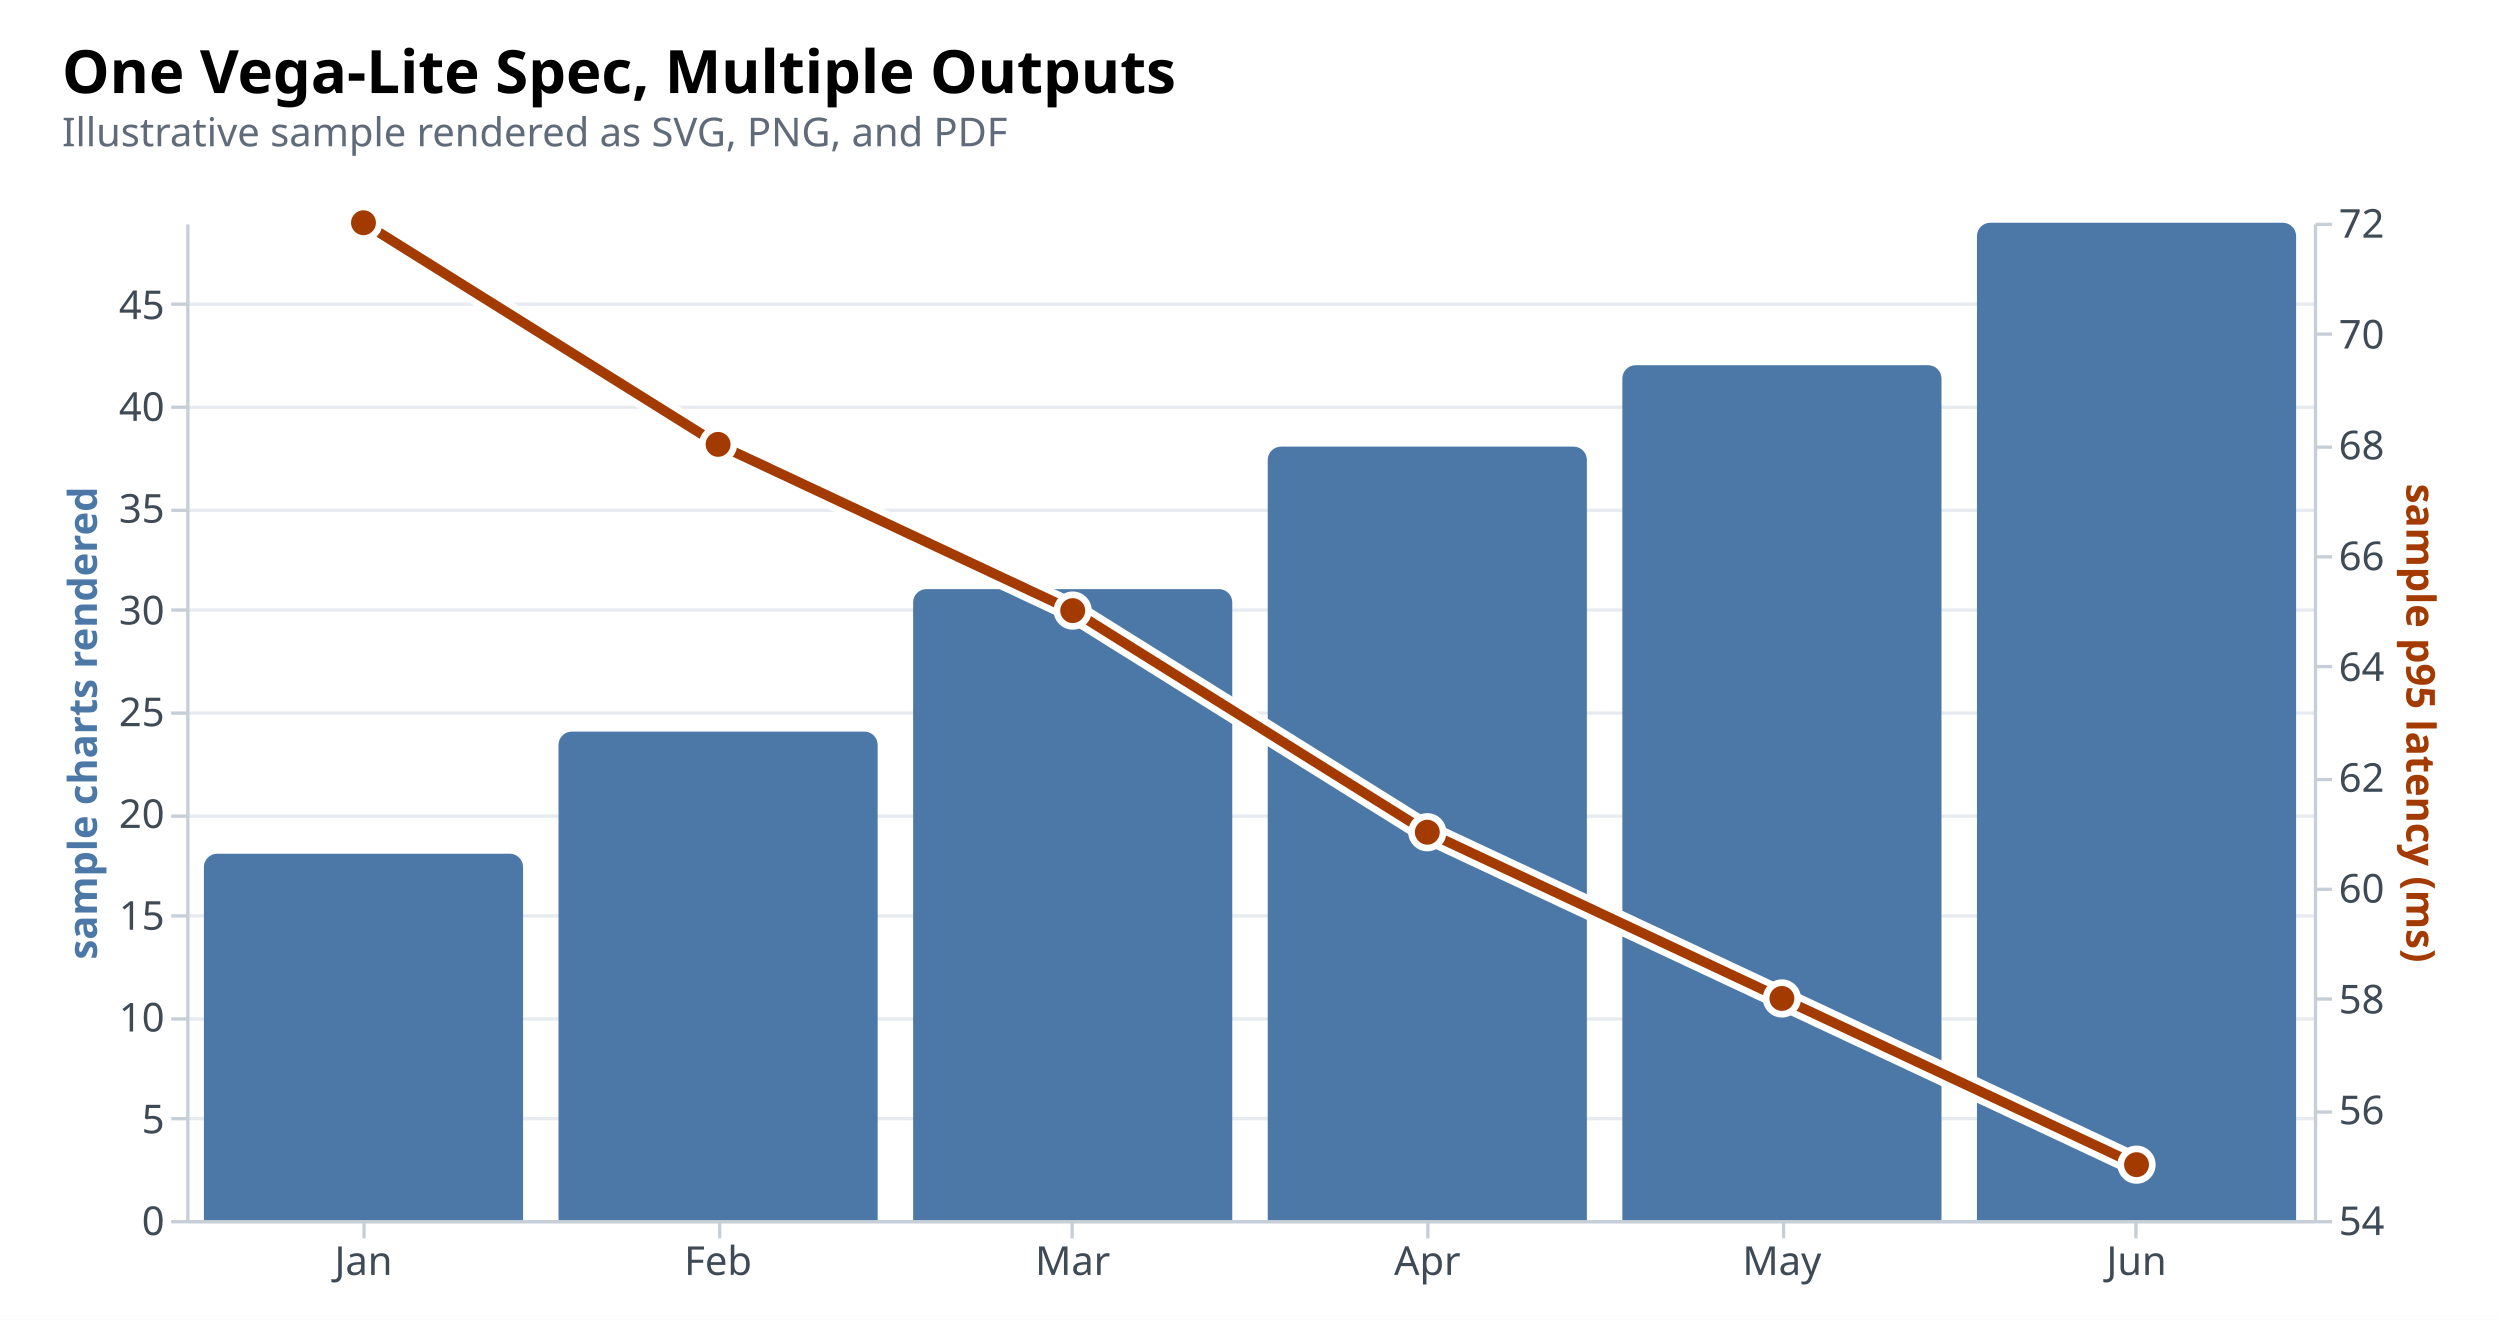
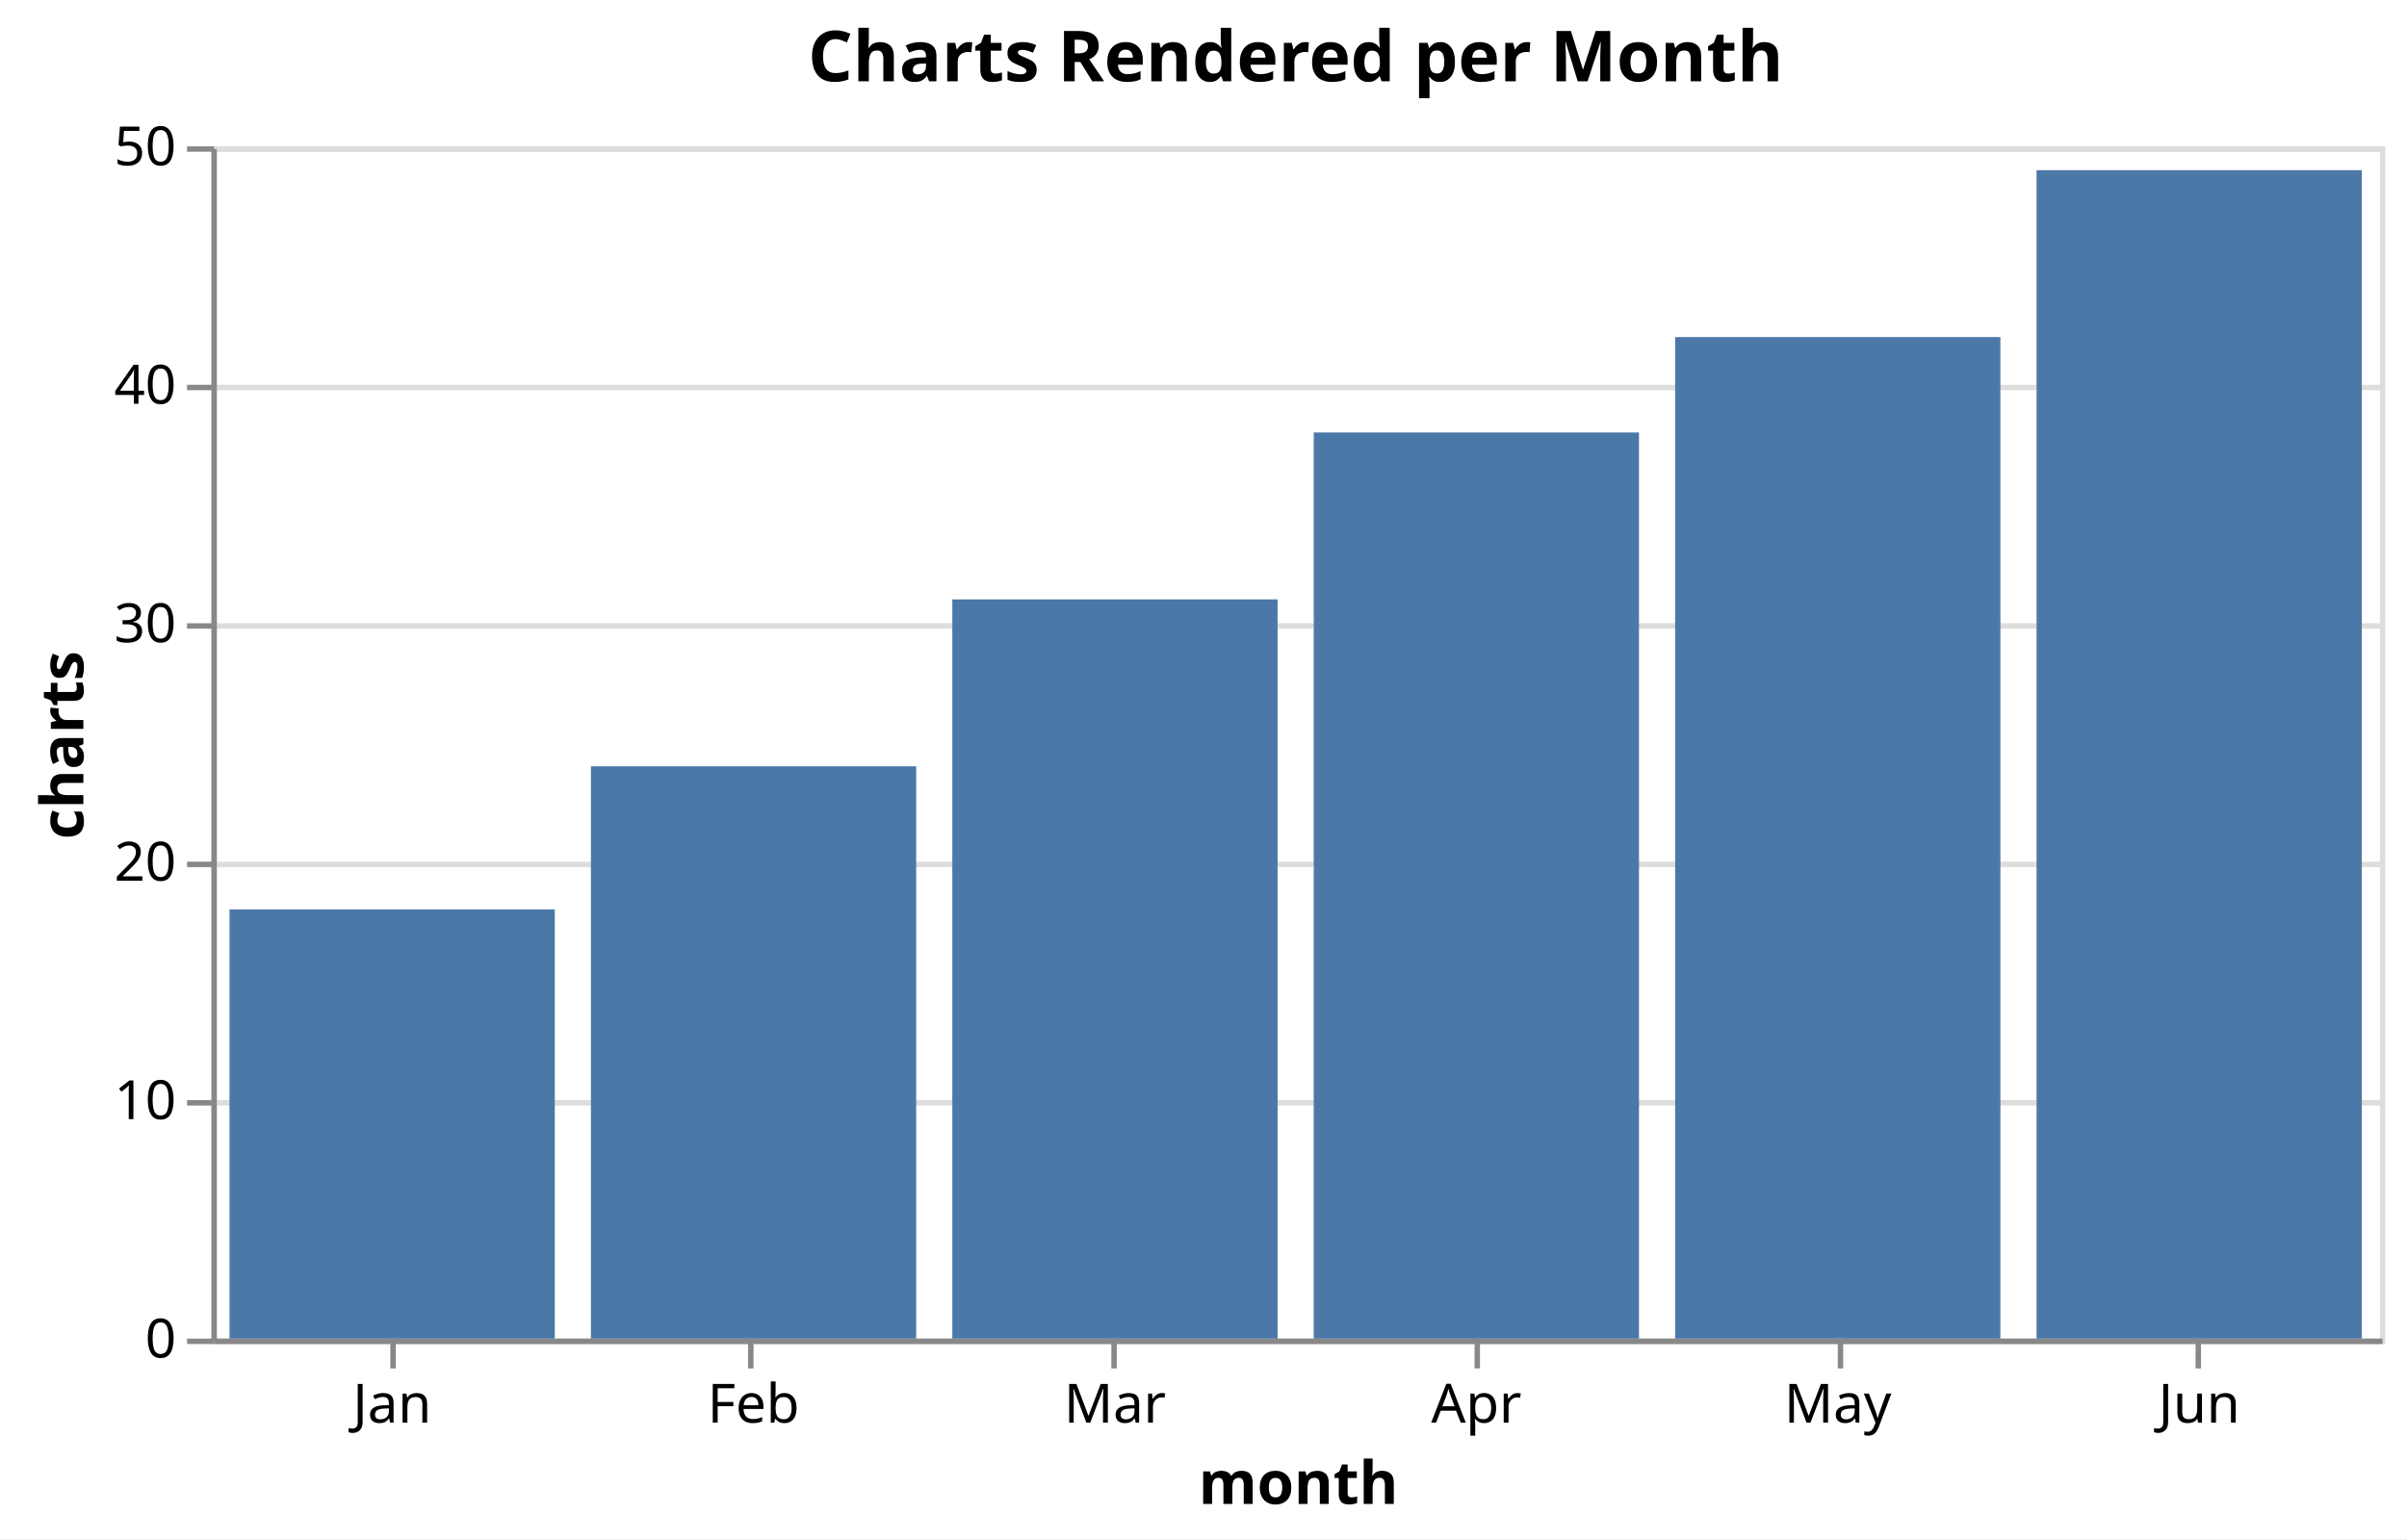
- <svg xmlns="http://www.w3.org/2000/svg" version="1.1" class="marks" width="752" height="397" viewBox="0 0 752 397">
-   <rect width="752" height="397" fill="white" />
-   <g fill="none" stroke-miterlimit="10" transform="translate(56,67)">
+ <svg xmlns="http://www.w3.org/2000/svg" version="1.1" class="marks" width="444" height="284" viewBox="0 0 444 284">
+   <rect width="444" height="284" fill="white" />
+   <g fill="none" stroke-miterlimit="10" transform="translate(39,27)">
    <g class="mark-group role-frame root" role="graphics-object" aria-roledescription="group mark container">
      <g transform="translate(0,0)">
-         <path class="background" aria-hidden="true" d="M0,0h640v300h-640Z" />
+         <path class="background" aria-hidden="true" d="M0.5,0.5h400v220h-400Z" stroke="#ddd" />
        <g>
          <g class="mark-group role-axis" aria-hidden="true">
            <g transform="translate(0.5,0.5)">
              <path class="background" aria-hidden="true" d="M0,0h0v0h0Z" pointer-events="none" />
              <g>
                <g class="mark-rule role-axis-grid" pointer-events="none">
-                   <line transform="translate(0,300)" x2="640" y2="0" stroke="#e7ebf0" stroke-width="1" opacity="1" />
-                   <line transform="translate(0,269)" x2="640" y2="0" stroke="#e7ebf0" stroke-width="1" opacity="1" />
-                   <line transform="translate(0,239)" x2="640" y2="0" stroke="#e7ebf0" stroke-width="1" opacity="1" />
-                   <line transform="translate(0,208)" x2="640" y2="0" stroke="#e7ebf0" stroke-width="1" opacity="1" />
-                   <line transform="translate(0,178)" x2="640" y2="0" stroke="#e7ebf0" stroke-width="1" opacity="1" />
-                   <line transform="translate(0,147)" x2="640" y2="0" stroke="#e7ebf0" stroke-width="1" opacity="1" />
-                   <line transform="translate(0,116)" x2="640" y2="0" stroke="#e7ebf0" stroke-width="1" opacity="1" />
-                   <line transform="translate(0,86)" x2="640" y2="0" stroke="#e7ebf0" stroke-width="1" opacity="1" />
-                   <line transform="translate(0,55)" x2="640" y2="0" stroke="#e7ebf0" stroke-width="1" opacity="1" />
-                   <line transform="translate(0,24)" x2="640" y2="0" stroke="#e7ebf0" stroke-width="1" opacity="1" />
+                   <line transform="translate(0,220)" x2="400" y2="0" stroke="#ddd" stroke-width="1" opacity="1" />
+                   <line transform="translate(0,176)" x2="400" y2="0" stroke="#ddd" stroke-width="1" opacity="1" />
+                   <line transform="translate(0,132)" x2="400" y2="0" stroke="#ddd" stroke-width="1" opacity="1" />
+                   <line transform="translate(0,88)" x2="400" y2="0" stroke="#ddd" stroke-width="1" opacity="1" />
+                   <line transform="translate(0,44)" x2="400" y2="0" stroke="#ddd" stroke-width="1" opacity="1" />
+                   <line transform="translate(0,0)" x2="400" y2="0" stroke="#ddd" stroke-width="1" opacity="1" />
                </g>
              </g>
              <path class="foreground" aria-hidden="true" d="" pointer-events="none" display="none" />
            </g>
          </g>
-           <g class="mark-group role-axis" role="graphics-symbol" aria-roledescription="axis" aria-label="X-axis for a discrete scale with 6 values: Jan, Feb, Mar, Apr, May, Jun">
-             <g transform="translate(0.5,300.5)">
+           <g class="mark-group role-axis" role="graphics-symbol" aria-roledescription="axis" aria-label="X-axis titled 'month' for a discrete scale with 6 values: Jan, Feb, Mar, Apr, May, Jun">
+             <g transform="translate(0.5,220.5)">
              <path class="background" aria-hidden="true" d="M0,0h0v0h0Z" pointer-events="none" />
              <g>
                <g class="mark-rule role-axis-tick" pointer-events="none">
-                   <line transform="translate(53,0)" x2="0" y2="5" stroke="#c6ced8" stroke-width="1" opacity="1" />
-                   <line transform="translate(160,0)" x2="0" y2="5" stroke="#c6ced8" stroke-width="1" opacity="1" />
-                   <line transform="translate(266,0)" x2="0" y2="5" stroke="#c6ced8" stroke-width="1" opacity="1" />
-                   <line transform="translate(373,0)" x2="0" y2="5" stroke="#c6ced8" stroke-width="1" opacity="1" />
-                   <line transform="translate(480,0)" x2="0" y2="5" stroke="#c6ced8" stroke-width="1" opacity="1" />
-                   <line transform="translate(586,0)" x2="0" y2="5" stroke="#c6ced8" stroke-width="1" opacity="1" />
+                   <line transform="translate(33,0)" x2="0" y2="5" stroke="#888" stroke-width="1" opacity="1" />
+                   <line transform="translate(99,0)" x2="0" y2="5" stroke="#888" stroke-width="1" opacity="1" />
+                   <line transform="translate(166,0)" x2="0" y2="5" stroke="#888" stroke-width="1" opacity="1" />
+                   <line transform="translate(233,0)" x2="0" y2="5" stroke="#888" stroke-width="1" opacity="1" />
+                   <line transform="translate(300,0)" x2="0" y2="5" stroke="#888" stroke-width="1" opacity="1" />
+                   <line transform="translate(366,0)" x2="0" y2="5" stroke="#888" stroke-width="1" opacity="1" />
                </g>
                <g class="mark-text role-axis-label" pointer-events="none">
-                   <text text-anchor="middle" transform="translate(52.83333,16)" font-family="sans-serif" font-size="12px" fill="#3f4a57" opacity="1">Jan</text>
-                   <text text-anchor="middle" transform="translate(159.5,16)" font-family="sans-serif" font-size="12px" fill="#3f4a57" opacity="1">Feb</text>
-                   <text text-anchor="middle" transform="translate(266.1667,16)" font-family="sans-serif" font-size="12px" fill="#3f4a57" opacity="1">Mar</text>
-                   <text text-anchor="middle" transform="translate(372.8333,16)" font-family="sans-serif" font-size="12px" fill="#3f4a57" opacity="1">Apr</text>
-                   <text text-anchor="middle" transform="translate(479.5,16)" font-family="sans-serif" font-size="12px" fill="#3f4a57" opacity="1">May</text>
-                   <text text-anchor="middle" transform="translate(586.1667,16)" font-family="sans-serif" font-size="12px" fill="#3f4a57" opacity="1">Jun</text>
+                   <text text-anchor="middle" transform="translate(32.83333,15)" font-family="sans-serif" font-size="10px" fill="#000" opacity="1">Jan</text>
+                   <text text-anchor="middle" transform="translate(99.5,15)" font-family="sans-serif" font-size="10px" fill="#000" opacity="1">Feb</text>
+                   <text text-anchor="middle" transform="translate(166.1667,15)" font-family="sans-serif" font-size="10px" fill="#000" opacity="1">Mar</text>
+                   <text text-anchor="middle" transform="translate(232.8333,15)" font-family="sans-serif" font-size="10px" fill="#000" opacity="1">Apr</text>
+                   <text text-anchor="middle" transform="translate(299.5,15)" font-family="sans-serif" font-size="10px" fill="#000" opacity="1">May</text>
+                   <text text-anchor="middle" transform="translate(366.1667,15)" font-family="sans-serif" font-size="10px" fill="#000" opacity="1">Jun</text>
                </g>
                <g class="mark-rule role-axis-domain" pointer-events="none">
-                   <line transform="translate(0,0)" x2="640" y2="0" stroke="#c6ced8" stroke-width="1" opacity="1" />
+                   <line transform="translate(0,0)" x2="400" y2="0" stroke="#888" stroke-width="1" opacity="1" />
+                 </g>
+                 <g class="mark-text role-axis-title" pointer-events="none">
+                   <text text-anchor="middle" transform="translate(200,30)" font-family="sans-serif" font-size="11px" font-weight="bold" fill="#000" opacity="1">month</text>
                </g>
              </g>
              <path class="foreground" aria-hidden="true" d="" pointer-events="none" display="none" />
            </g>
          </g>
-           <g class="mark-group role-axis" role="graphics-symbol" aria-roledescription="axis" aria-label="Y-axis titled 'sample charts rendered' for a linear scale with values from 0 to 49">
+           <g class="mark-group role-axis" role="graphics-symbol" aria-roledescription="axis" aria-label="Y-axis titled 'charts' for a linear scale with values from 0 to 50">
            <g transform="translate(0.5,0.5)">
              <path class="background" aria-hidden="true" d="M0,0h0v0h0Z" pointer-events="none" />
              <g>
                <g class="mark-rule role-axis-tick" pointer-events="none">
-                   <line transform="translate(0,300)" x2="-5" y2="0" stroke="#c6ced8" stroke-width="1" opacity="1" />
-                   <line transform="translate(0,269)" x2="-5" y2="0" stroke="#c6ced8" stroke-width="1" opacity="1" />
-                   <line transform="translate(0,239)" x2="-5" y2="0" stroke="#c6ced8" stroke-width="1" opacity="1" />
-                   <line transform="translate(0,208)" x2="-5" y2="0" stroke="#c6ced8" stroke-width="1" opacity="1" />
-                   <line transform="translate(0,178)" x2="-5" y2="0" stroke="#c6ced8" stroke-width="1" opacity="1" />
-                   <line transform="translate(0,147)" x2="-5" y2="0" stroke="#c6ced8" stroke-width="1" opacity="1" />
-                   <line transform="translate(0,116)" x2="-5" y2="0" stroke="#c6ced8" stroke-width="1" opacity="1" />
-                   <line transform="translate(0,86)" x2="-5" y2="0" stroke="#c6ced8" stroke-width="1" opacity="1" />
-                   <line transform="translate(0,55)" x2="-5" y2="0" stroke="#c6ced8" stroke-width="1" opacity="1" />
-                   <line transform="translate(0,24)" x2="-5" y2="0" stroke="#c6ced8" stroke-width="1" opacity="1" />
+                   <line transform="translate(0,220)" x2="-5" y2="0" stroke="#888" stroke-width="1" opacity="1" />
+                   <line transform="translate(0,176)" x2="-5" y2="0" stroke="#888" stroke-width="1" opacity="1" />
+                   <line transform="translate(0,132)" x2="-5" y2="0" stroke="#888" stroke-width="1" opacity="1" />
+                   <line transform="translate(0,88)" x2="-5" y2="0" stroke="#888" stroke-width="1" opacity="1" />
+                   <line transform="translate(0,44)" x2="-5" y2="0" stroke="#888" stroke-width="1" opacity="1" />
+                   <line transform="translate(0,0)" x2="-5" y2="0" stroke="#888" stroke-width="1" opacity="1" />
                </g>
                <g class="mark-text role-axis-label" pointer-events="none">
-                   <text text-anchor="end" transform="translate(-7,304)" font-family="sans-serif" font-size="12px" fill="#3f4a57" opacity="1">0</text>
-                   <text text-anchor="end" transform="translate(-7,273.3878)" font-family="sans-serif" font-size="12px" fill="#3f4a57" opacity="1">5</text>
-                   <text text-anchor="end" transform="translate(-7,242.7755)" font-family="sans-serif" font-size="12px" fill="#3f4a57" opacity="1">10</text>
-                   <text text-anchor="end" transform="translate(-7,212.1633)" font-family="sans-serif" font-size="12px" fill="#3f4a57" opacity="1">15</text>
-                   <text text-anchor="end" transform="translate(-7,181.551)" font-family="sans-serif" font-size="12px" fill="#3f4a57" opacity="1">20</text>
-                   <text text-anchor="end" transform="translate(-7,150.9388)" font-family="sans-serif" font-size="12px" fill="#3f4a57" opacity="1">25</text>
-                   <text text-anchor="end" transform="translate(-7,120.3265)" font-family="sans-serif" font-size="12px" fill="#3f4a57" opacity="1">30</text>
-                   <text text-anchor="end" transform="translate(-7,89.71429)" font-family="sans-serif" font-size="12px" fill="#3f4a57" opacity="1">35</text>
-                   <text text-anchor="end" transform="translate(-7,59.10204)" font-family="sans-serif" font-size="12px" fill="#3f4a57" opacity="1">40</text>
-                   <text text-anchor="end" transform="translate(-7,28.4898)" font-family="sans-serif" font-size="12px" fill="#3f4a57" opacity="1">45</text>
+                   <text text-anchor="end" transform="translate(-7,223)" font-family="sans-serif" font-size="10px" fill="#000" opacity="1">0</text>
+                   <text text-anchor="end" transform="translate(-7,179)" font-family="sans-serif" font-size="10px" fill="#000" opacity="1">10</text>
+                   <text text-anchor="end" transform="translate(-7,135)" font-family="sans-serif" font-size="10px" fill="#000" opacity="1">20</text>
+                   <text text-anchor="end" transform="translate(-7,91)" font-family="sans-serif" font-size="10px" fill="#000" opacity="1">30</text>
+                   <text text-anchor="end" transform="translate(-7,47)" font-family="sans-serif" font-size="10px" fill="#000" opacity="1">40</text>
+                   <text text-anchor="end" transform="translate(-7,3)" font-family="sans-serif" font-size="10px" fill="#000" opacity="1">50</text>
                </g>
                <g class="mark-rule role-axis-domain" pointer-events="none">
-                   <line transform="translate(0,300)" x2="0" y2="-300" stroke="#c6ced8" stroke-width="1" opacity="1" />
+                   <line transform="translate(0,220)" x2="0" y2="-220" stroke="#888" stroke-width="1" opacity="1" />
                </g>
                <g class="mark-text role-axis-title" pointer-events="none">
-                   <text text-anchor="middle" transform="translate(-24.34766,150) rotate(-90) translate(0,-3)" font-family="sans-serif" font-size="12px" font-weight="bold" fill="#4c78a8" opacity="1">sample charts rendered</text>
+                   <text text-anchor="middle" transform="translate(-22.12305,110) rotate(-90) translate(0,-2)" font-family="sans-serif" font-size="11px" font-weight="bold" fill="#000" opacity="1">charts</text>
                </g>
              </g>
              <path class="foreground" aria-hidden="true" d="" pointer-events="none" display="none" />
            </g>
          </g>
-           <g class="mark-group role-axis" role="graphics-symbol" aria-roledescription="axis" aria-label="Y-axis titled 'sample p95 latency (ms)' for a linear scale with values from 54 to 72">
-             <g transform="translate(640.5,0.5)">
+           <g class="mark-rect role-mark marks" role="graphics-object" aria-roledescription="rect mark container">
+             <path aria-label="month: Jan; charts: 18" role="graphics-symbol" aria-roledescription="bar" d="M3.333,140.8h60v79.2h-60Z" fill="#4c78a8" />
+             <path aria-label="month: Feb; charts: 24" role="graphics-symbol" aria-roledescription="bar" d="M70,114.4h60v105.6h-60Z" fill="#4c78a8" />
+             <path aria-label="month: Mar; charts: 31" role="graphics-symbol" aria-roledescription="bar" d="M136.667,83.6h60v136.4h-60Z" fill="#4c78a8" />
+             <path aria-label="month: Apr; charts: 38" role="graphics-symbol" aria-roledescription="bar" d="M203.333,52.8h60v167.2h-60Z" fill="#4c78a8" />
+             <path aria-label="month: May; charts: 42" role="graphics-symbol" aria-roledescription="bar" d="M270,35.2h60v184.8h-60Z" fill="#4c78a8" />
+             <path aria-label="month: Jun; charts: 49" role="graphics-symbol" aria-roledescription="bar" d="M336.667,4.4h60v215.6h-60Z" fill="#4c78a8" />
+           </g>
+           <g class="mark-group role-title">
+             <g transform="translate(200,-22)">
              <path class="background" aria-hidden="true" d="M0,0h0v0h0Z" pointer-events="none" />
              <g>
-                 <g class="mark-rule role-axis-tick" pointer-events="none">
-                   <line transform="translate(0,300)" x2="5" y2="0" stroke="#c6ced8" stroke-width="1" opacity="1" />
-                   <line transform="translate(0,267)" x2="5" y2="0" stroke="#c6ced8" stroke-width="1" opacity="1" />
-                   <line transform="translate(0,233)" x2="5" y2="0" stroke="#c6ced8" stroke-width="1" opacity="1" />
-                   <line transform="translate(0,200)" x2="5" y2="0" stroke="#c6ced8" stroke-width="1" opacity="1" />
-                   <line transform="translate(0,167)" x2="5" y2="0" stroke="#c6ced8" stroke-width="1" opacity="1" />
-                   <line transform="translate(0,133)" x2="5" y2="0" stroke="#c6ced8" stroke-width="1" opacity="1" />
-                   <line transform="translate(0,100)" x2="5" y2="0" stroke="#c6ced8" stroke-width="1" opacity="1" />
-                   <line transform="translate(0,67)" x2="5" y2="0" stroke="#c6ced8" stroke-width="1" opacity="1" />
-                   <line transform="translate(0,33)" x2="5" y2="0" stroke="#c6ced8" stroke-width="1" opacity="1" />
-                   <line transform="translate(0,0)" x2="5" y2="0" stroke="#c6ced8" stroke-width="1" opacity="1" />
-                 </g>
-                 <g class="mark-text role-axis-label" pointer-events="none">
-                   <text text-anchor="start" transform="translate(7,304)" font-family="sans-serif" font-size="12px" fill="#3f4a57" opacity="1">54</text>
-                   <text text-anchor="start" transform="translate(7,270.6667)" font-family="sans-serif" font-size="12px" fill="#3f4a57" opacity="1">56</text>
-                   <text text-anchor="start" transform="translate(7,237.3333)" font-family="sans-serif" font-size="12px" fill="#3f4a57" opacity="1">58</text>
-                   <text text-anchor="start" transform="translate(7,204)" font-family="sans-serif" font-size="12px" fill="#3f4a57" opacity="1">60</text>
-                   <text text-anchor="start" transform="translate(7,170.6667)" font-family="sans-serif" font-size="12px" fill="#3f4a57" opacity="1">62</text>
-                   <text text-anchor="start" transform="translate(7,137.3333)" font-family="sans-serif" font-size="12px" fill="#3f4a57" opacity="1">64</text>
-                   <text text-anchor="start" transform="translate(7,104)" font-family="sans-serif" font-size="12px" fill="#3f4a57" opacity="1">66</text>
-                   <text text-anchor="start" transform="translate(7,70.66667)" font-family="sans-serif" font-size="12px" fill="#3f4a57" opacity="1">68</text>
-                   <text text-anchor="start" transform="translate(7,37.33333)" font-family="sans-serif" font-size="12px" fill="#3f4a57" opacity="1">70</text>
-                   <text text-anchor="start" transform="translate(7,4)" font-family="sans-serif" font-size="12px" fill="#3f4a57" opacity="1">72</text>
-                 </g>
-                 <g class="mark-rule role-axis-domain" pointer-events="none">
-                   <line transform="translate(0,300)" x2="0" y2="-300" stroke="#c6ced8" stroke-width="1" opacity="1" />
-                 </g>
-                 <g class="mark-text role-axis-title" pointer-events="none">
-                   <text text-anchor="middle" transform="translate(24.34766,150) rotate(90) translate(0,-3)" font-family="sans-serif" font-size="12px" font-weight="bold" fill="#a33a00" opacity="1">sample p95 latency (ms)</text>
-                 </g>
-               </g>
-               <path class="foreground" aria-hidden="true" d="" pointer-events="none" display="none" />
-             </g>
-           </g>
-           <g class="mark-group role-scope" role="graphics-object" aria-roledescription="group mark container">
-             <g transform="translate(5.333333,189.7959)">
-               <path class="background" aria-hidden="true" d="M4,0L92,0C94.208,0,96,1.792,96,4L96,110.204C96,110.204,96,110.204,96,110.204L0,110.204C0,110.204,0,110.204,0,110.204L0,4C0,1.792,1.792,0,4,0Z" />
-               <g clip-path="url(#clip1)">
-                 <g class="mark-group role-scope" role="graphics-object" aria-roledescription="group mark container">
-                   <g transform="translate(0,-189.7959)">
-                     <path class="background" aria-hidden="true" d="M0,0h96v0h-96Z" />
-                     <g>
-                       <g class="mark-rect role-mark layer_0_marks" role="graphics-object" aria-roledescription="rect mark container">
-                         <path aria-label="month: Jan; sample charts rendered: 18" role="graphics-symbol" aria-roledescription="bar" d="M0,189.796h96v110.204h-96Z" fill="#4c78a8" />
-                       </g>
-                     </g>
-                     <path class="foreground" aria-hidden="true" d="" display="none" />
-                   </g>
-                 </g>
-               </g>
-               <path class="foreground" aria-hidden="true" d="" display="none" />
-             </g>
-             <g transform="translate(112,153.0612)">
-               <path class="background" aria-hidden="true" d="M4,0L92,0C94.208,0,96,1.792,96,4L96,146.939C96,146.939,96,146.939,96,146.939L0,146.939C0,146.939,0,146.939,0,146.939L0,4C0,1.792,1.792,0,4,0Z" />
-               <g clip-path="url(#clip2)">
-                 <g class="mark-group role-scope" role="graphics-object" aria-roledescription="group mark container">
-                   <g transform="translate(0,-153.0612)">
-                     <path class="background" aria-hidden="true" d="M0,0h96v0h-96Z" />
-                     <g>
-                       <g class="mark-rect role-mark layer_0_marks" role="graphics-object" aria-roledescription="rect mark container">
-                         <path aria-label="month: Feb; sample charts rendered: 24" role="graphics-symbol" aria-roledescription="bar" d="M0,153.061h96v146.939h-96Z" fill="#4c78a8" />
-                       </g>
-                     </g>
-                     <path class="foreground" aria-hidden="true" d="" display="none" />
-                   </g>
-                 </g>
-               </g>
-               <path class="foreground" aria-hidden="true" d="" display="none" />
-             </g>
-             <g transform="translate(218.6667,110.2041)">
-               <path class="background" aria-hidden="true" d="M4,0L92,0C94.208,0,96,1.792,96,4L96,189.796C96,189.796,96,189.796,96,189.796L0,189.796C0,189.796,0,189.796,0,189.796L0,4C0,1.792,1.792,0,4,0Z" />
-               <g clip-path="url(#clip3)">
-                 <g class="mark-group role-scope" role="graphics-object" aria-roledescription="group mark container">
-                   <g transform="translate(0,-110.2041)">
-                     <path class="background" aria-hidden="true" d="M0,0h96v0h-96Z" />
-                     <g>
-                       <g class="mark-rect role-mark layer_0_marks" role="graphics-object" aria-roledescription="rect mark container">
-                         <path aria-label="month: Mar; sample charts rendered: 31" role="graphics-symbol" aria-roledescription="bar" d="M0,110.204h96v189.796h-96Z" fill="#4c78a8" />
-                       </g>
-                     </g>
-                     <path class="foreground" aria-hidden="true" d="" display="none" />
-                   </g>
-                 </g>
-               </g>
-               <path class="foreground" aria-hidden="true" d="" display="none" />
-             </g>
-             <g transform="translate(325.3333,67.34694)">
-               <path class="background" aria-hidden="true" d="M4,0L92,0C94.208,0,96,1.792,96,4L96,232.653C96,232.653,96,232.653,96,232.653L0,232.653C0,232.653,0,232.653,0,232.653L0,4C0,1.792,1.792,0,4,0Z" />
-               <g clip-path="url(#clip4)">
-                 <g class="mark-group role-scope" role="graphics-object" aria-roledescription="group mark container">
-                   <g transform="translate(0,-67.34694)">
-                     <path class="background" aria-hidden="true" d="M0,0h96v0h-96Z" />
-                     <g>
-                       <g class="mark-rect role-mark layer_0_marks" role="graphics-object" aria-roledescription="rect mark container">
-                         <path aria-label="month: Apr; sample charts rendered: 38" role="graphics-symbol" aria-roledescription="bar" d="M0,67.347h96v232.653h-96Z" fill="#4c78a8" />
-                       </g>
-                     </g>
-                     <path class="foreground" aria-hidden="true" d="" display="none" />
-                   </g>
-                 </g>
-               </g>
-               <path class="foreground" aria-hidden="true" d="" display="none" />
-             </g>
-             <g transform="translate(432,42.85714)">
-               <path class="background" aria-hidden="true" d="M4,0L92,0C94.208,0,96,1.792,96,4L96,257.143C96,257.143,96,257.143,96,257.143L0,257.143C0,257.143,0,257.143,0,257.143L0,4C0,1.792,1.792,0,4,0Z" />
-               <g clip-path="url(#clip5)">
-                 <g class="mark-group role-scope" role="graphics-object" aria-roledescription="group mark container">
-                   <g transform="translate(0,-42.85714)">
-                     <path class="background" aria-hidden="true" d="M0,0h96v0h-96Z" />
-                     <g>
-                       <g class="mark-rect role-mark layer_0_marks" role="graphics-object" aria-roledescription="rect mark container">
-                         <path aria-label="month: May; sample charts rendered: 42" role="graphics-symbol" aria-roledescription="bar" d="M0,42.857h96v257.143h-96Z" fill="#4c78a8" />
-                       </g>
-                     </g>
-                     <path class="foreground" aria-hidden="true" d="" display="none" />
-                   </g>
-                 </g>
-               </g>
-               <path class="foreground" aria-hidden="true" d="" display="none" />
-             </g>
-             <g transform="translate(538.6667,0)">
-               <path class="background" aria-hidden="true" d="M4,0L92,0C94.208,0,96,1.792,96,4L96,300C96,300,96,300,96,300L0,300C0,300,0,300,0,300L0,4C0,1.792,1.792,0,4,0Z" />
-               <g clip-path="url(#clip6)">
-                 <g class="mark-group role-scope" role="graphics-object" aria-roledescription="group mark container">
-                   <g transform="translate(0,0)">
-                     <path class="background" aria-hidden="true" d="M0,0h96v0h-96Z" />
-                     <g>
-                       <g class="mark-rect role-mark layer_0_marks" role="graphics-object" aria-roledescription="rect mark container">
-                         <path aria-label="month: Jun; sample charts rendered: 49" role="graphics-symbol" aria-roledescription="bar" d="M0,0h96v300h-96Z" fill="#4c78a8" />
-                       </g>
-                     </g>
-                     <path class="foreground" aria-hidden="true" d="" display="none" />
-                   </g>
-                 </g>
-               </g>
-               <path class="foreground" aria-hidden="true" d="" display="none" />
-             </g>
-           </g>
-           <g class="mark-line role-mark layer_1_layer_0_marks" role="graphics-object" aria-roledescription="line mark container">
-             <path aria-label="month: Jan; sample p95 latency (ms): 72" role="graphics-symbol" aria-roledescription="line mark" d="M53.333,0L160,66.667L266.667,116.667L373.333,183.333L480,233.333L586.667,283.333" stroke="white" stroke-width="7" />
-           </g>
-           <g class="mark-line role-mark layer_1_layer_1_layer_0_marks" role="graphics-object" aria-roledescription="line mark container">
-             <path aria-label="month: Jan; sample p95 latency (ms): 72" role="graphics-symbol" aria-roledescription="line mark" d="M53.333,0L160,66.667L266.667,116.667L373.333,183.333L480,233.333L586.667,283.333" stroke="#a33a00" stroke-width="3" />
-           </g>
-           <g class="mark-symbol role-mark layer_1_layer_1_layer_1_marks" role="graphics-object" aria-roledescription="symbol mark container">
-             <path aria-label="month: Jan; sample p95 latency (ms): 72" role="graphics-symbol" aria-roledescription="point" transform="translate(53.33333,0)" d="M4.743,0A4.743,4.743,0,1,1,-4.743,0A4.743,4.743,0,1,1,4.743,0" fill="#a33a00" stroke="white" stroke-width="2" opacity="1" />
-             <path aria-label="month: Feb; sample p95 latency (ms): 68" role="graphics-symbol" aria-roledescription="point" transform="translate(160,66.66667)" d="M4.743,0A4.743,4.743,0,1,1,-4.743,0A4.743,4.743,0,1,1,4.743,0" fill="#a33a00" stroke="white" stroke-width="2" opacity="1" />
-             <path aria-label="month: Mar; sample p95 latency (ms): 65" role="graphics-symbol" aria-roledescription="point" transform="translate(266.6667,116.6667)" d="M4.743,0A4.743,4.743,0,1,1,-4.743,0A4.743,4.743,0,1,1,4.743,0" fill="#a33a00" stroke="white" stroke-width="2" opacity="1" />
-             <path aria-label="month: Apr; sample p95 latency (ms): 61" role="graphics-symbol" aria-roledescription="point" transform="translate(373.3333,183.3333)" d="M4.743,0A4.743,4.743,0,1,1,-4.743,0A4.743,4.743,0,1,1,4.743,0" fill="#a33a00" stroke="white" stroke-width="2" opacity="1" />
-             <path aria-label="month: May; sample p95 latency (ms): 58" role="graphics-symbol" aria-roledescription="point" transform="translate(480,233.3333)" d="M4.743,0A4.743,4.743,0,1,1,-4.743,0A4.743,4.743,0,1,1,4.743,0" fill="#a33a00" stroke="white" stroke-width="2" opacity="1" />
-             <path aria-label="month: Jun; sample p95 latency (ms): 55" role="graphics-symbol" aria-roledescription="point" transform="translate(586.6667,283.3333)" d="M4.743,0A4.743,4.743,0,1,1,-4.743,0A4.743,4.743,0,1,1,4.743,0" fill="#a33a00" stroke="white" stroke-width="2" opacity="1" />
-           </g>
-           <g class="mark-group role-title">
-             <g transform="translate(-37.34766,-53)">
-               <path class="background" aria-hidden="true" d="M0,0h0v0h0Z" pointer-events="none" />
-               <g>
-                 <g class="mark-text role-title-text" role="graphics-symbol" aria-roledescription="title" aria-label="Title text 'One Vega-Lite Spec, Multiple Outputs'" pointer-events="none">
-                   <text text-anchor="start" transform="translate(0,14)" font-family="sans-serif" font-size="18px" font-weight="bold" fill="#000" opacity="1">One Vega-Lite Spec, Multiple Outputs</text>
-                 </g>
-                 <g class="mark-text role-title-subtitle" role="graphics-symbol" aria-roledescription="subtitle" aria-label="Subtitle text 'Illustrative sample rendered as SVG, PNG, and PDF'" pointer-events="none">
-                   <text text-anchor="start" transform="translate(0,30)" font-family="sans-serif" font-size="12px" fill="#5f6b7a" opacity="1">Illustrative sample rendered as SVG, PNG, and PDF</text>
+                 <g class="mark-text role-title-text" role="graphics-symbol" aria-roledescription="title" aria-label="Title text 'Charts Rendered per Month'" pointer-events="none">
+                   <text text-anchor="middle" transform="translate(0,10)" font-family="sans-serif" font-size="13px" font-weight="bold" fill="#000" opacity="1">Charts Rendered per Month</text>
                </g>
              </g>
              <path class="foreground" aria-hidden="true" d="" pointer-events="none" display="none" />
            </g>
          </g>
        </g>
        <path class="foreground" aria-hidden="true" d="" display="none" />
      </g>
    </g>
  </g>
-   <defs>
-     <clipPath id="clip1">
-       <path d="M4,0L92,0C94.208,0,96,1.792,96,4L96,110.204C96,110.204,96,110.204,96,110.204L0,110.204C0,110.204,0,110.204,0,110.204L0,4C0,1.792,1.792,0,4,0Z" />
-     </clipPath>
-     <clipPath id="clip2">
-       <path d="M4,0L92,0C94.208,0,96,1.792,96,4L96,146.939C96,146.939,96,146.939,96,146.939L0,146.939C0,146.939,0,146.939,0,146.939L0,4C0,1.792,1.792,0,4,0Z" />
-     </clipPath>
-     <clipPath id="clip3">
-       <path d="M4,0L92,0C94.208,0,96,1.792,96,4L96,189.796C96,189.796,96,189.796,96,189.796L0,189.796C0,189.796,0,189.796,0,189.796L0,4C0,1.792,1.792,0,4,0Z" />
-     </clipPath>
-     <clipPath id="clip4">
-       <path d="M4,0L92,0C94.208,0,96,1.792,96,4L96,232.653C96,232.653,96,232.653,96,232.653L0,232.653C0,232.653,0,232.653,0,232.653L0,4C0,1.792,1.792,0,4,0Z" />
-     </clipPath>
-     <clipPath id="clip5">
-       <path d="M4,0L92,0C94.208,0,96,1.792,96,4L96,257.143C96,257.143,96,257.143,96,257.143L0,257.143C0,257.143,0,257.143,0,257.143L0,4C0,1.792,1.792,0,4,0Z" />
-     </clipPath>
-     <clipPath id="clip6">
-       <path d="M4,0L92,0C94.208,0,96,1.792,96,4L96,300C96,300,96,300,96,300L0,300C0,300,0,300,0,300L0,4C0,1.792,1.792,0,4,0Z" />
-     </clipPath>
-   </defs>
</svg>
